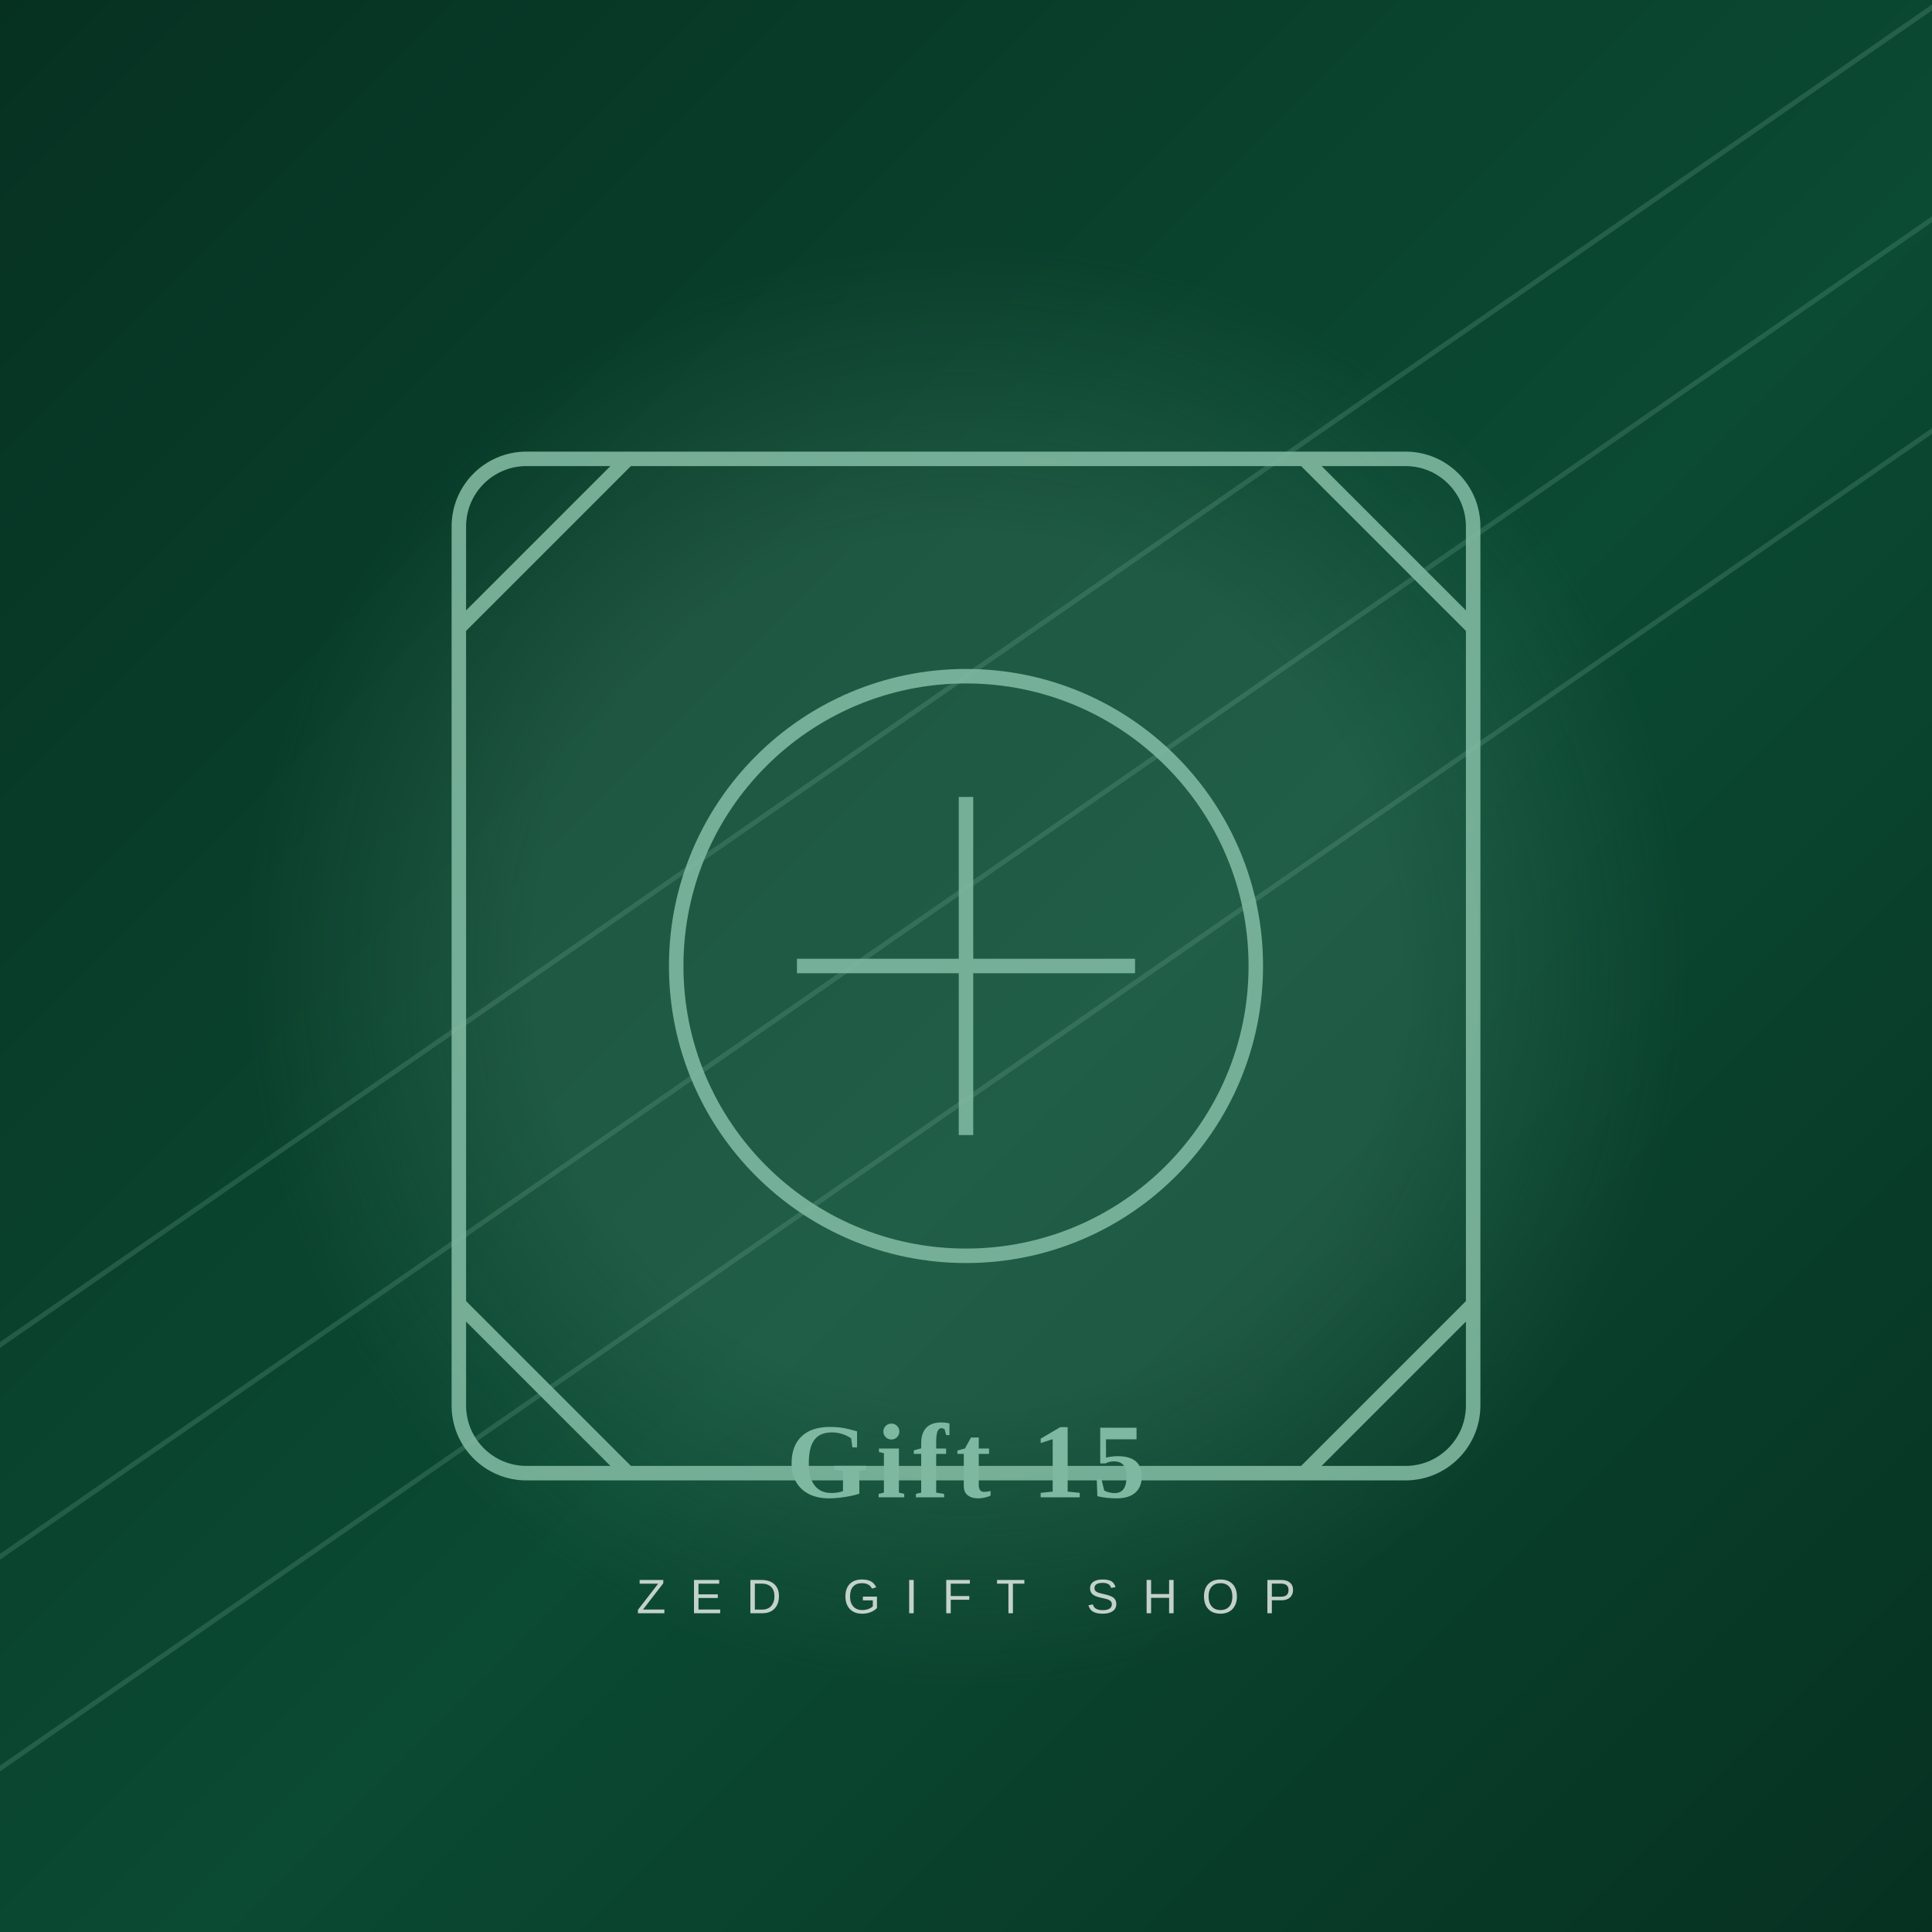
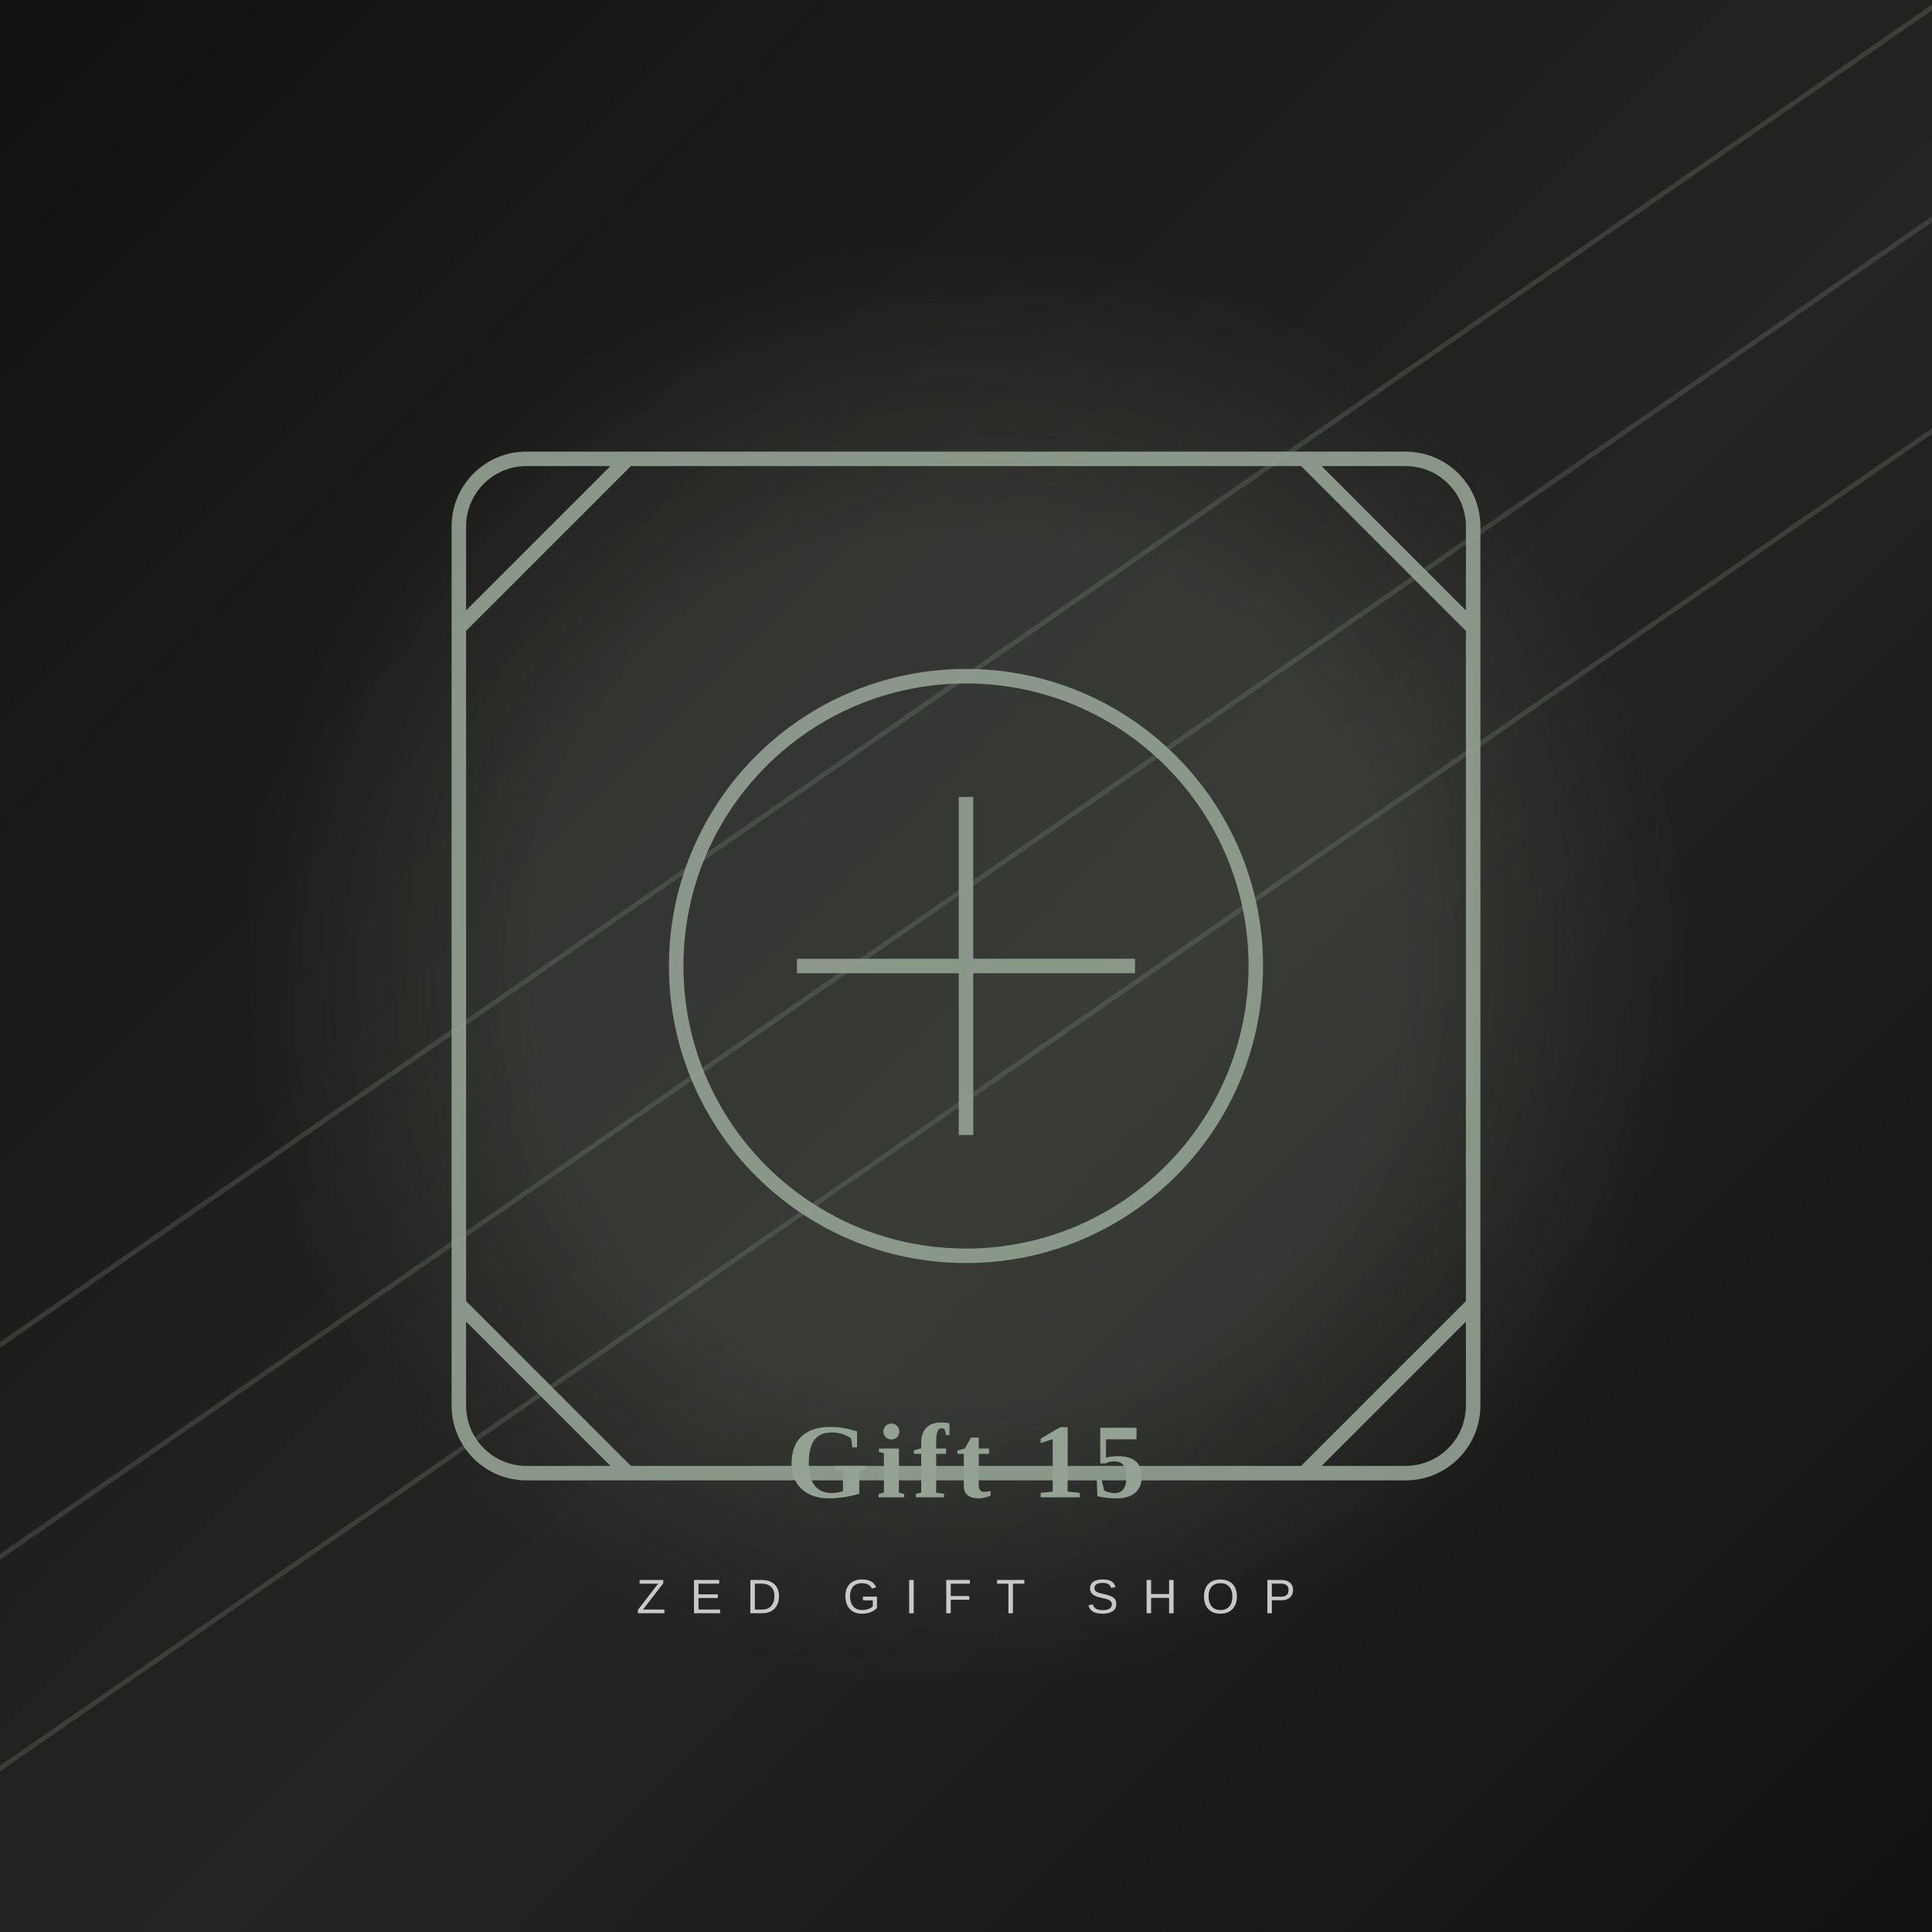
<svg xmlns="http://www.w3.org/2000/svg" width="800" height="800" viewBox="0 0 800 800">
  <defs>
    <linearGradient id="bg" x1="0" y1="0" x2="1" y2="1">
-       <stop offset="0" stop-color="#063121" />
-       <stop offset="0.55" stop-color="#0b4a33" />
-       <stop offset="1" stop-color="#063121" />
+       <stop offset="0" stop-color="#111110" />
+       <stop offset="0.55" stop-color="#242422" />
+       <stop offset="1" stop-color="#111110" />
    </linearGradient>
    <radialGradient id="glow" cx="0.5" cy="0.5" r="0.5">
-       <stop offset="0.6" stop-color="#7FB8A0" stop-opacity="0.18" />
-       <stop offset="1" stop-color="#7FB8A0" stop-opacity="0" />
+       <stop offset="0.6" stop-color="#94a294" stop-opacity="0.18" />
+       <stop offset="1" stop-color="#94a294" stop-opacity="0" />
    </radialGradient>
  </defs>
  <rect width="800" height="800" fill="url(#bg)" />
  <circle cx="400" cy="400" r="300" fill="url(#glow)" />
-   <g stroke="#7FB8A0" stroke-opacity="0.22" stroke-width="2">
+   <g stroke="#94a294" stroke-opacity="0.22" stroke-width="2">
    <path d="M-120 640 L920 -80" />
    <path d="M-80 700 L960 -20" />
    <path d="M-40 760 L1000 40" />
  </g>
-   <g fill="none" stroke="#7FB8A0" stroke-width="6" opacity="0.9">
+   <g fill="none" stroke="#94a294" stroke-width="6" opacity="0.9">
    <rect x="190" y="190" width="420" height="420" rx="28" />
    <path d="M260 190 L190 260 M540 190 L610 260 M260 610 L190 540 M540 610 L610 540" />
    <circle cx="400" cy="400" r="120" />
    <path d="M400 330 L400 470 M330 400 L470 400" />
  </g>
-   <text x="400" y="620" text-anchor="middle" font-family="Georgia, 'Times New Roman', serif" font-size="44" font-weight="bold" letter-spacing="3" fill="#7FB8A0">Gift 15</text>
+   <text x="400" y="620" text-anchor="middle" font-family="Georgia, 'Times New Roman', serif" font-size="44" font-weight="bold" letter-spacing="3" fill="#94a294">Gift 15</text>
  <text x="400" y="668" text-anchor="middle" font-family="Arial, sans-serif" font-size="20" letter-spacing="10" fill="#ffffff" fill-opacity="0.75">ZED GIFT SHOP</text>
</svg>
